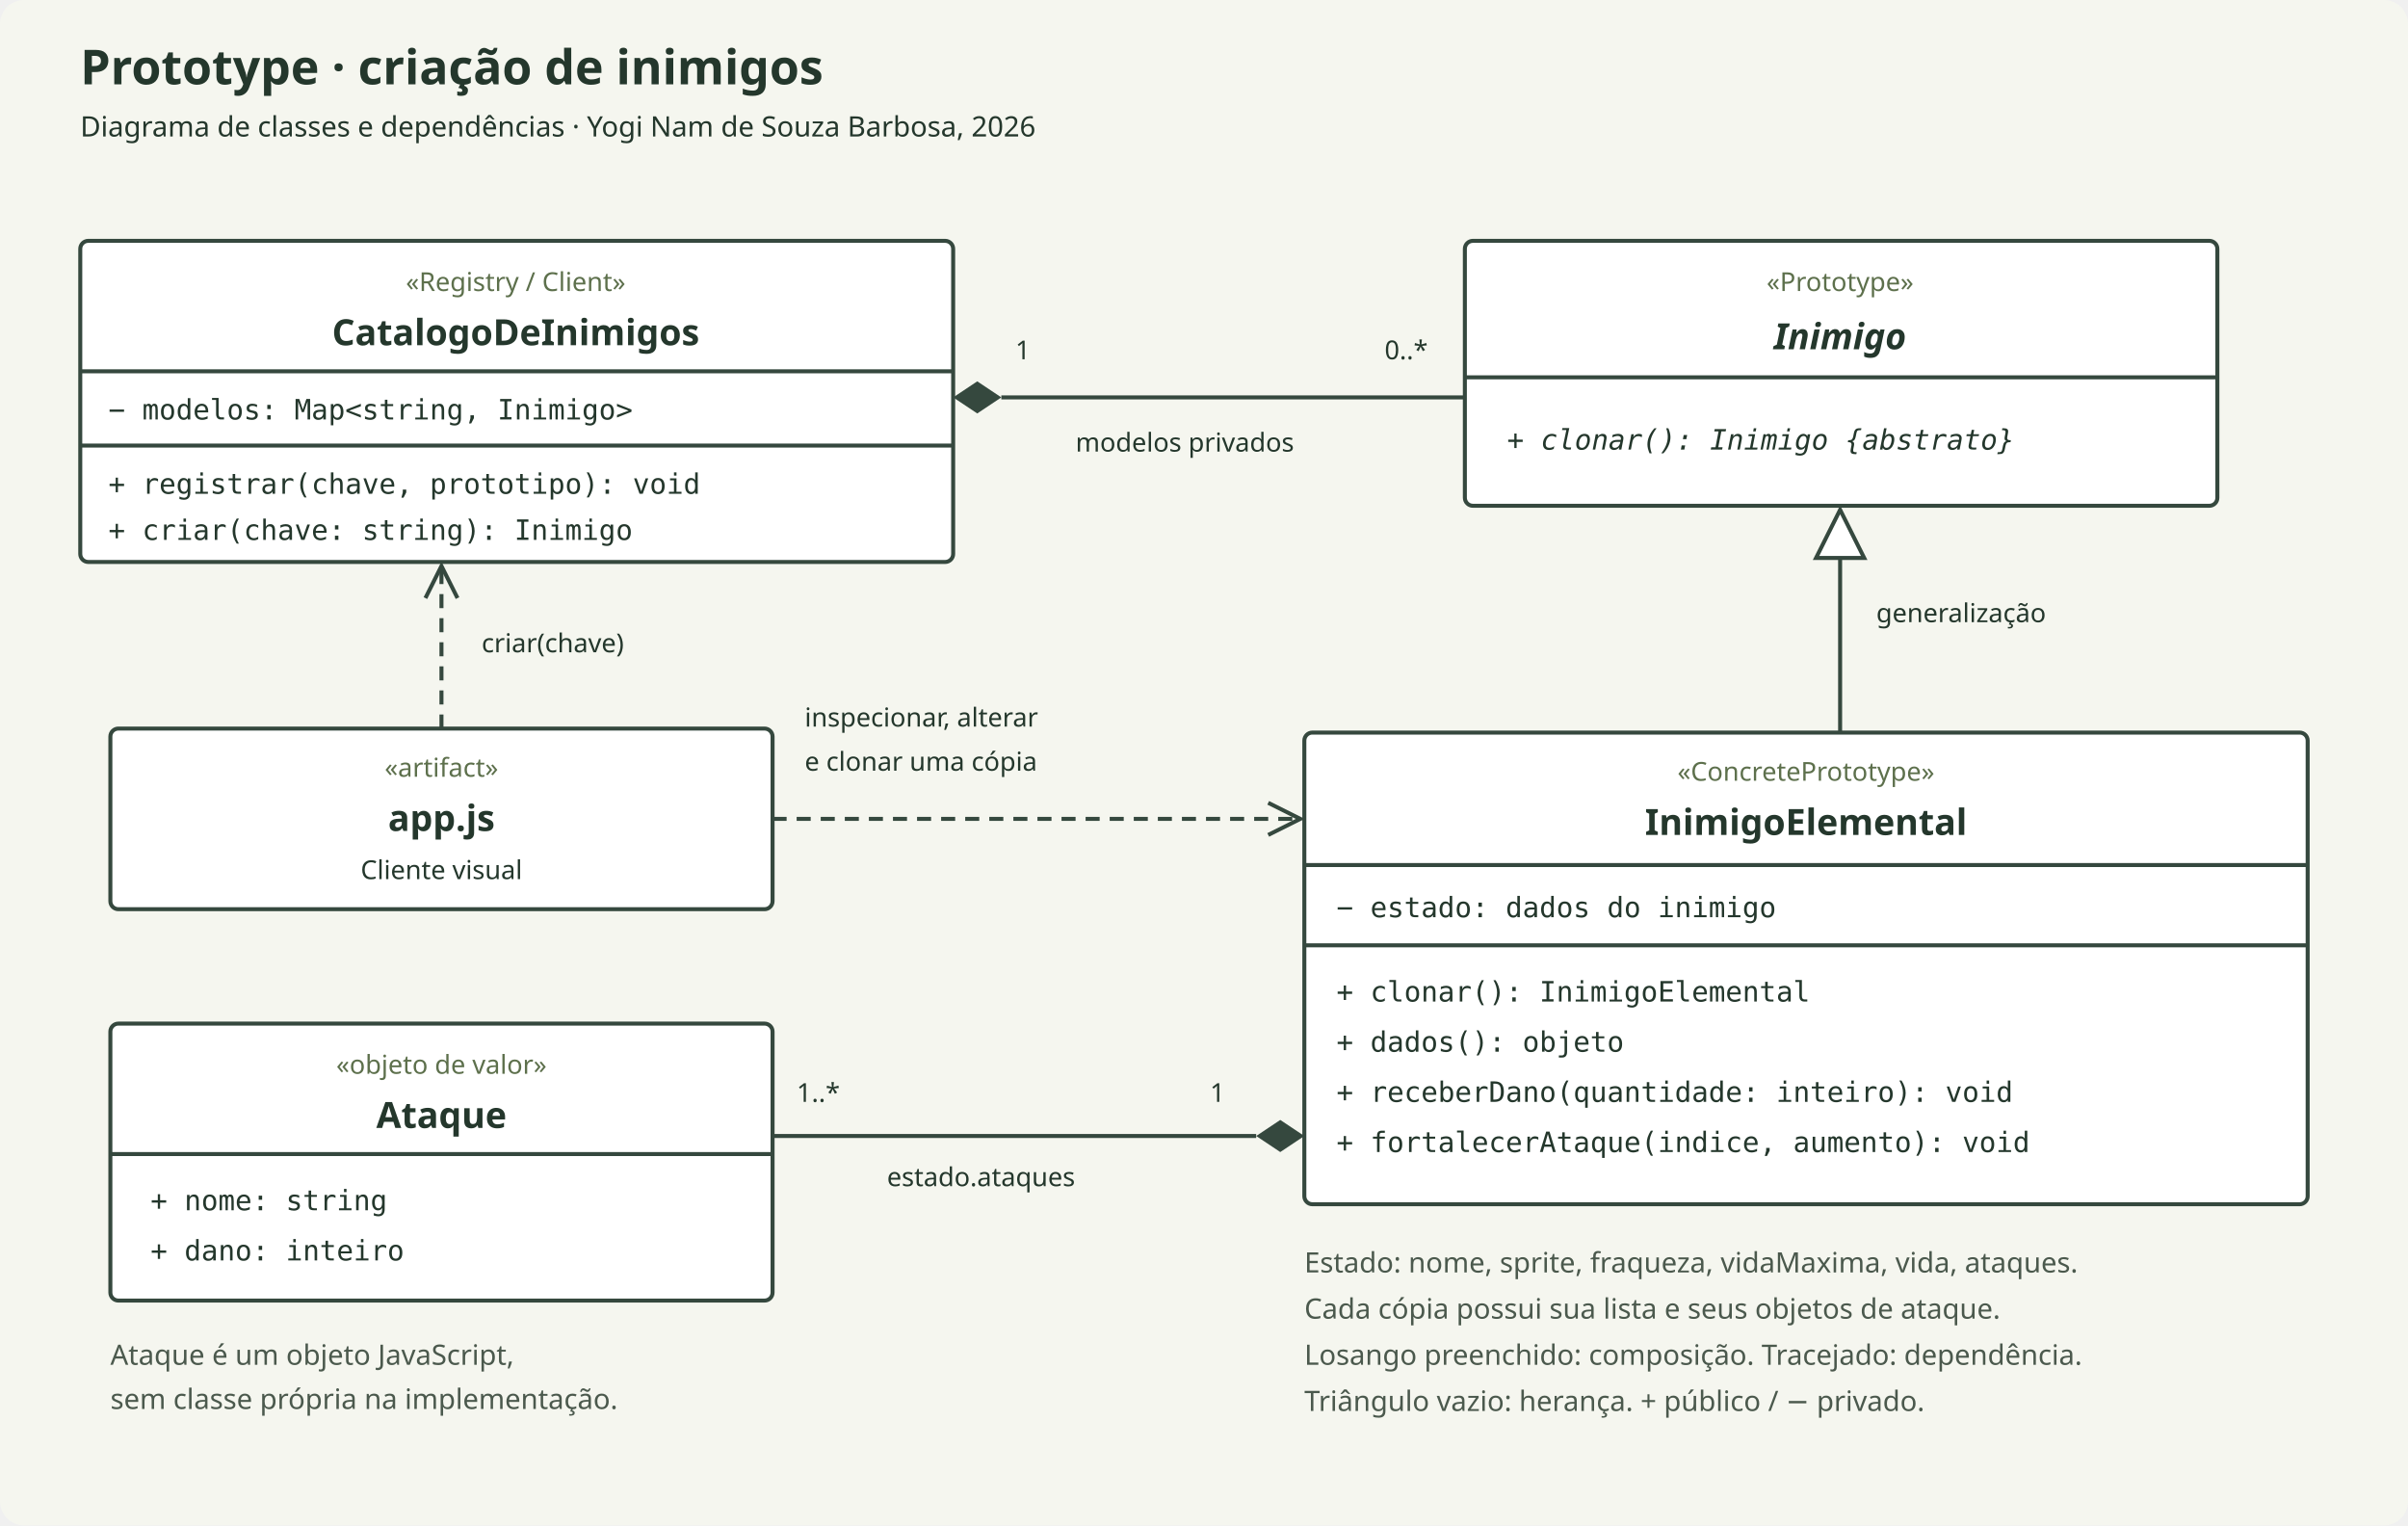
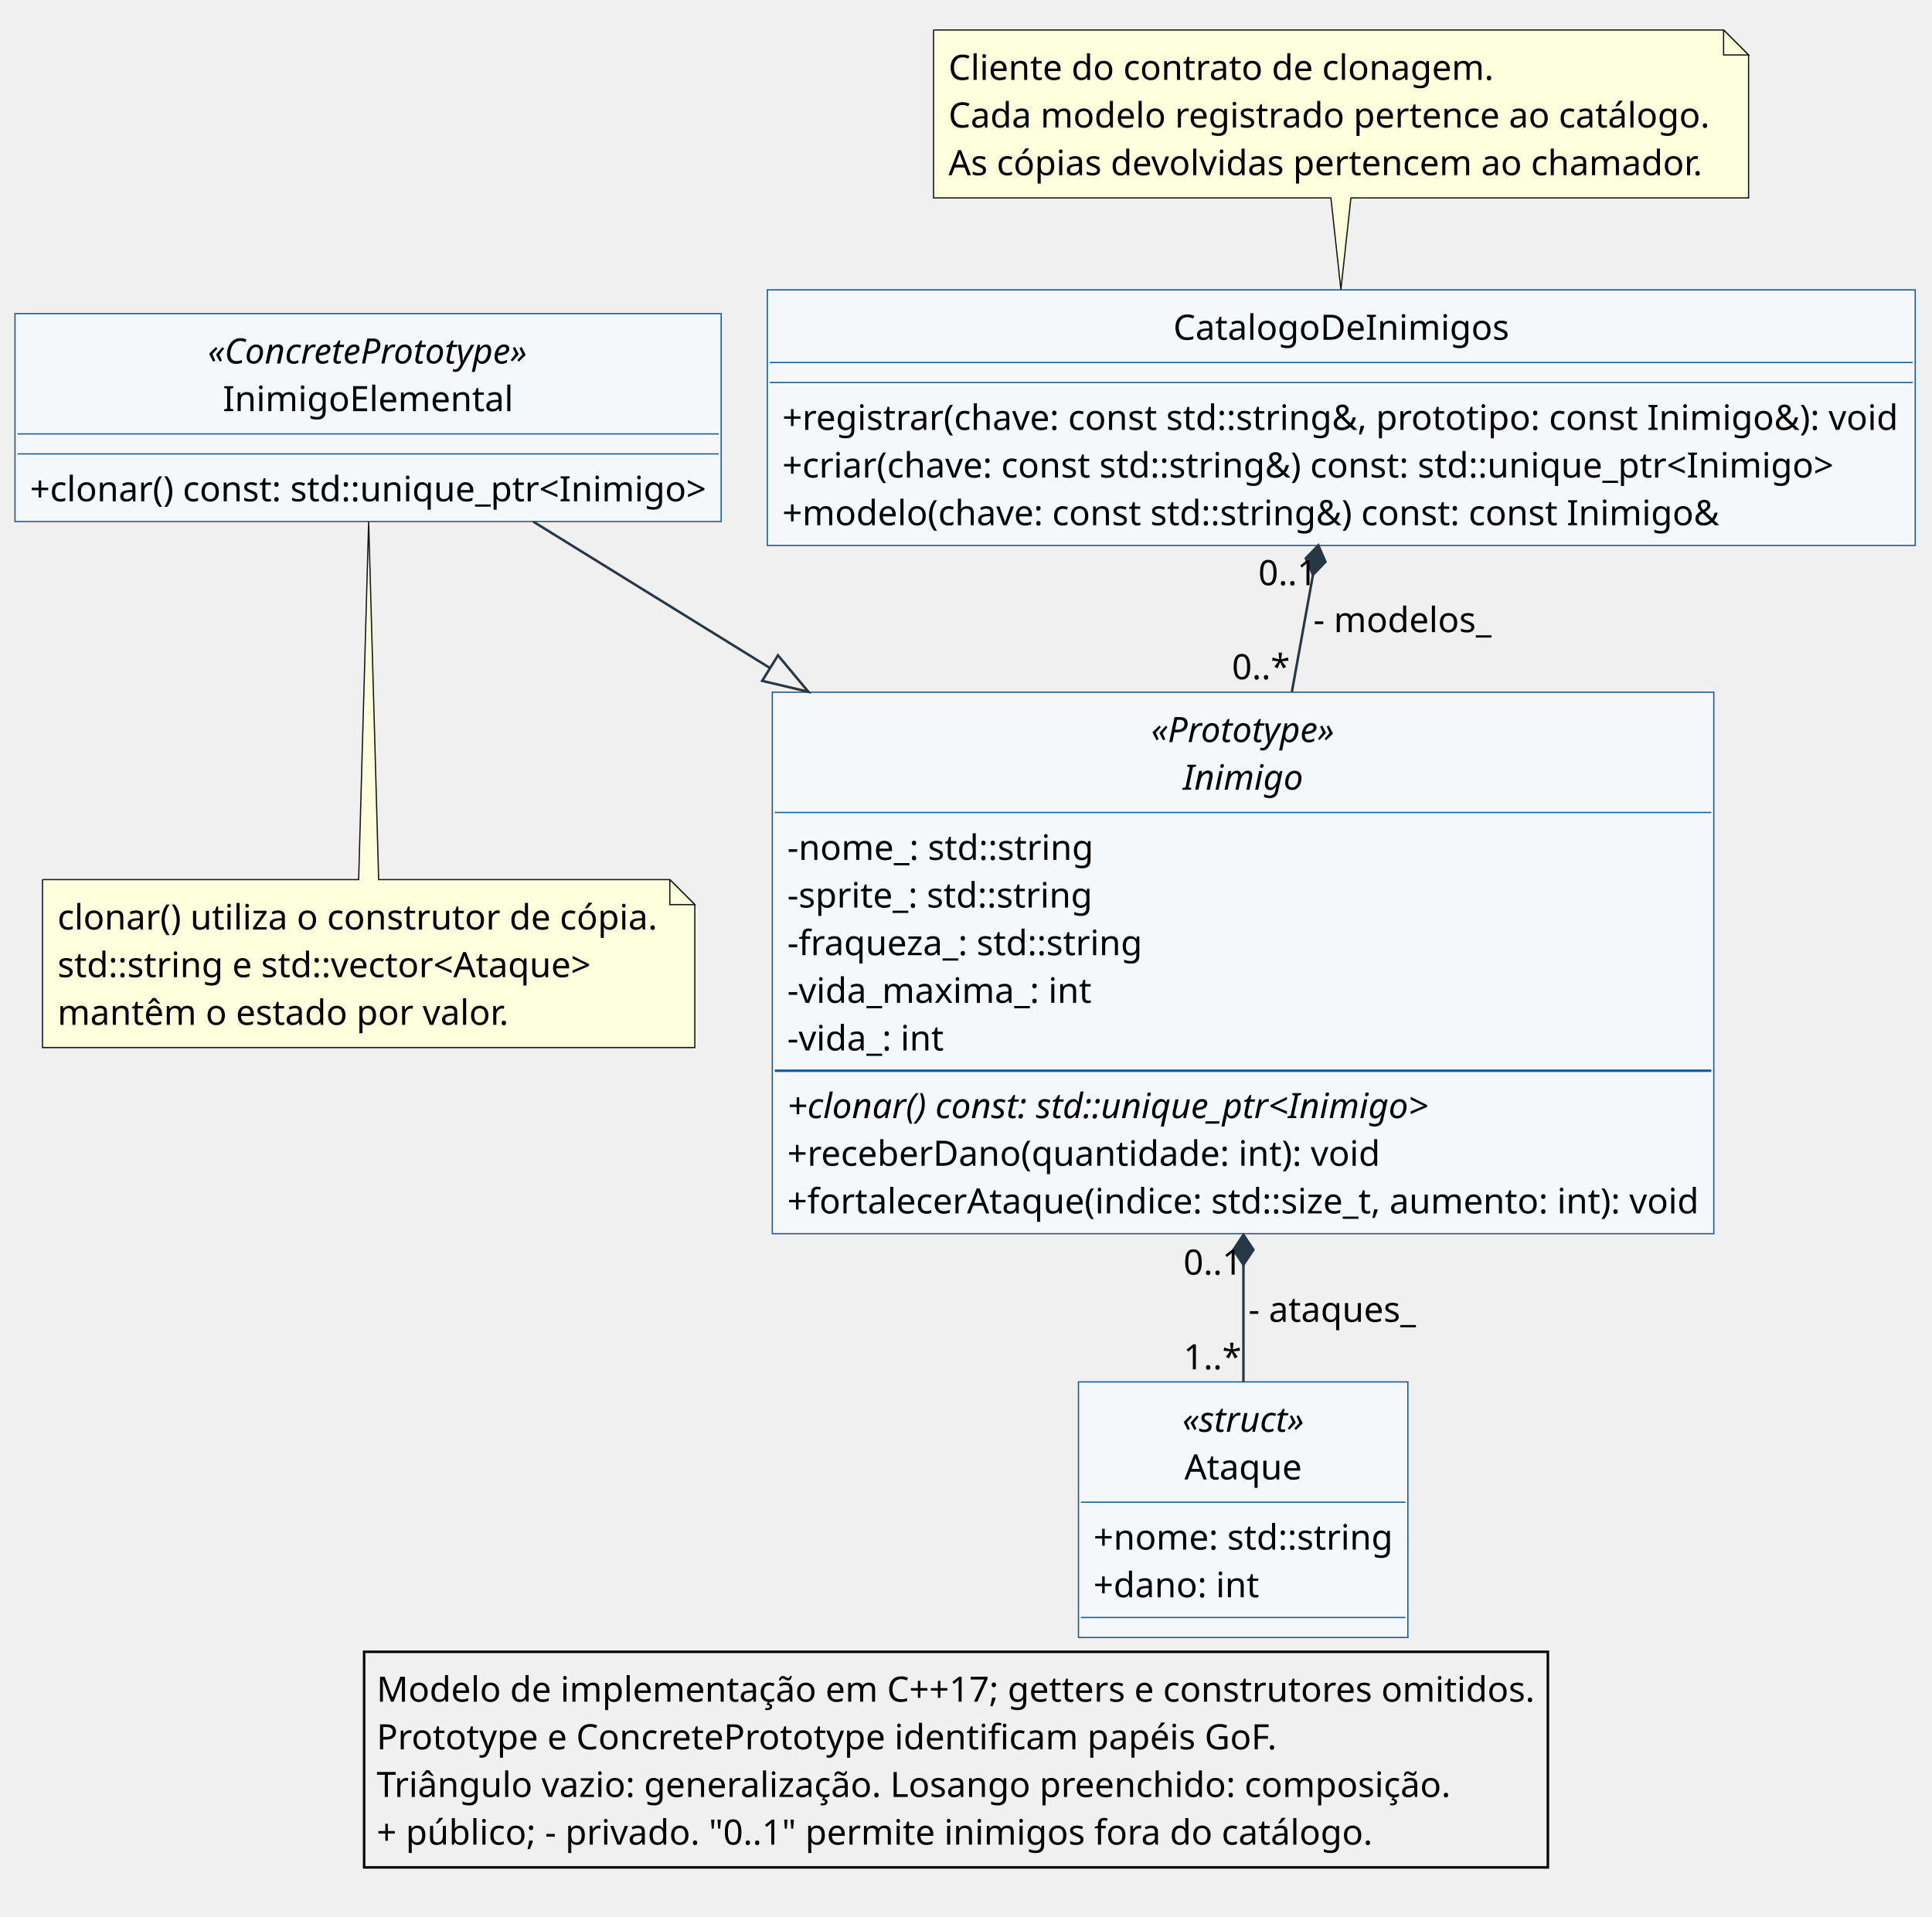
- <svg xmlns="http://www.w3.org/2000/svg" width="1200" height="760" viewBox="0 0 1200 760" role="img" aria-labelledby="title desc">
-   <defs>
-     <marker id="triangle" viewBox="0 0 14 14" refX="13" refY="7" markerWidth="14" markerHeight="14" orient="auto">
-       <path d="M1 1 L13 7 L1 13 Z" fill="#fff" stroke="#35483e" />
-     </marker>
-     <marker id="arrow" viewBox="0 0 10 10" refX="9" refY="5" markerWidth="10" markerHeight="10" orient="auto">
-       <path d="M1 1 L9 5 L1 9" fill="none" stroke="#35483e" />
-     </marker>
-     <style>text{font-family:system-ui,sans-serif;fill:#24372c} .box{fill:#fff;stroke:#35483e;stroke-width:2} .role{font-size:13px;fill:#5d704c} .name{font-size:18px;font-weight:650} .code{font-family:monospace;font-size:14px} .label{font-size:13px} .line{stroke:#35483e;stroke-width:2;fill:none} .note{font-size:14px;fill:#4b594d}</style>
-   </defs>
-   <rect width="1200" height="760" fill="#f5f6ef" rx="12" />
-   <text x="40" y="42" font-size="24" font-weight="650">Prototype · criação de inimigos</text>
-   <text x="40" y="68" font-size="14" fill="#536849">Diagrama de classes e dependências · Yogi Nam de Souza Barbosa, 2026</text>
-   <rect class="box" x="40" y="120" width="435" height="160" rx="4" />
-   <text class="role" x="257" y="145" text-anchor="middle">«Registry / Client»</text>
-   <text class="name" x="257" y="172" text-anchor="middle">CatalogoDeInimigos</text>
-   <path class="line" d="M40 185 H475 M40 222 H475" />
-   <text class="code" x="54" y="209">− modelos: Map&lt;string, Inimigo&gt;</text>
-   <text class="code" x="54" y="246">+ registrar(chave, prototipo): void</text>
-   <text class="code" x="54" y="269">+ criar(chave: string): Inimigo</text>
-   <rect class="box" x="730" y="120" width="375" height="132" rx="4" />
-   <text class="role" x="917" y="145" text-anchor="middle">«Prototype»</text>
-   <text class="name" x="917" y="174" text-anchor="middle" font-style="italic">Inimigo</text>
-   <path class="line" d="M730 188 H1105" />
-   <text class="code" x="751" y="224" font-style="italic">+ clonar(): Inimigo {abstrato}</text>
-   <path class="line" d="M499 198 H730" />
-   <path d="M475 198 L487 190 L499 198 L487 206 Z" fill="#35483e" />
-   <text class="label" x="506" y="179">1</text>
-   <text class="label" x="690" y="179">0..*</text>
-   <text class="label" x="536" y="225">modelos privados</text>
-   <rect class="box" x="650" y="365" width="500" height="235" rx="4" />
-   <text class="role" x="900" y="389" text-anchor="middle">«ConcretePrototype»</text>
-   <text class="name" x="900" y="416" text-anchor="middle">InimigoElemental</text>
-   <path class="line" d="M650 431 H1150 M650 471 H1150" />
-   <text class="code" x="666" y="457">− estado: dados do inimigo</text>
-   <text class="code" x="666" y="499">+ clonar(): InimigoElemental</text>
-   <text class="code" x="666" y="524">+ dados(): objeto</text>
-   <text class="code" x="666" y="549">+ receberDano(quantidade: inteiro): void</text>
-   <text class="code" x="666" y="574">+ fortalecerAtaque(indice, aumento): void</text>
-   <path class="line" d="M917 365 V254" marker-end="url(#triangle)" />
-   <text class="label" x="935" y="310">generalização</text>
-   <rect class="box" x="55" y="363" width="330" height="90" rx="4" />
-   <text class="role" x="220" y="387" text-anchor="middle">«artifact»</text>
-   <text class="name" x="220" y="414" text-anchor="middle">app.js</text>
-   <text class="label" x="220" y="438" text-anchor="middle">Cliente visual</text>
-   <path class="line" stroke-dasharray="7 5" d="M220 363 V282" marker-end="url(#arrow)" />
-   <text class="label" x="240" y="325">criar(chave)</text>
-   <path class="line" stroke-dasharray="7 5" d="M385 408 H648" marker-end="url(#arrow)" />
-   <text class="label" x="401" y="362">inspecionar, alterar</text>
-   <text class="label" x="401" y="384">e clonar uma cópia</text>
-   <rect class="box" x="55" y="510" width="330" height="138" rx="4" />
-   <text class="role" x="220" y="535" text-anchor="middle">«objeto de valor»</text>
-   <text class="name" x="220" y="562" text-anchor="middle">Ataque</text>
-   <path class="line" d="M55 575 H385" />
-   <text class="code" x="75" y="603">+ nome: string</text>
-   <text class="code" x="75" y="628">+ dano: inteiro</text>
-   <path class="line" d="M626 566 H385" />
-   <path d="M650 566 L638 558 L626 566 L638 574 Z" fill="#35483e" />
-   <text class="label" x="603" y="549">1</text>
-   <text class="label" x="397" y="549">1..*</text>
-   <text class="label" x="442" y="591">estado.ataques</text>
-   <text class="note" x="55" y="680">Ataque é um objeto JavaScript,</text>
-   <text class="note" x="55" y="702">sem classe própria na implementação.</text>
-   <text class="note" x="650" y="634">Estado: nome, sprite, fraqueza, vidaMaxima, vida, ataques.</text>
-   <text class="note" x="650" y="657">Cada cópia possui sua lista e seus objetos de ataque.</text>
-   <text class="note" x="650" y="680">Losango preenchido: composição. Tracejado: dependência.</text>
-   <text class="note" x="650" y="703">Triângulo vazio: herança. + público / − privado.</text>
+ <svg xmlns="http://www.w3.org/2000/svg" contentStyleType="text/css" data-diagram-type="CLASS" height="767px" preserveAspectRatio="none" style="width:773px;height:767px;background:#FFFFFF;" version="1.1" viewBox="0 0 773 767" width="773px" zoomAndPan="magnify">
+   <defs />
+   <g>
+     <g class="entity" data-entity="Inimigo" data-source-line="13" data-uid="ent0002" id="entity_Inimigo">
+       <rect fill="#F5F8FB" height="216.679" style="stroke:#135B99;stroke-width:0.5;" width="376.699" x="309" y="277" />
+       <text fill="#000000" font-family="sans-serif" font-size="14" font-style="italic" lengthAdjust="spacing" textLength="73.556" x="460.571" y="296.966">«Prototype»</text>
+       <text fill="#000000" font-family="sans-serif" font-size="14" font-style="italic" lengthAdjust="spacing" textLength="48.104" x="473.297" y="316.034">Inimigo</text>
+       <line style="stroke:#135B99;stroke-width:0.5;" x1="310" x2="684.698" y1="325.136" y2="325.136" />
+       <text fill="#000000" font-family="sans-serif" font-size="14" lengthAdjust="spacing" textLength="122.513" x="315" y="344.102">-nome_: std::string</text>
+       <text fill="#000000" font-family="sans-serif" font-size="14" lengthAdjust="spacing" textLength="122.066" x="315" y="363.17">-sprite_: std::string</text>
+       <text fill="#000000" font-family="sans-serif" font-size="14" lengthAdjust="spacing" textLength="142.45" x="315" y="382.238">-fraqueza_: std::string</text>
+       <text fill="#000000" font-family="sans-serif" font-size="14" lengthAdjust="spacing" textLength="121.743" x="315" y="401.305">-vida_maxima_: int</text>
+       <text fill="#000000" font-family="sans-serif" font-size="14" lengthAdjust="spacing" textLength="62.622" x="315" y="420.373">-vida_: int</text>
+       <line style="stroke:#135B99;stroke-width:1;" x1="310" x2="684.698" y1="428.475" y2="428.475" />
+       <text fill="#000000" font-family="sans-serif" font-size="14" font-style="italic" lengthAdjust="spacing" textLength="256.451" x="315" y="447.441">+clonar() const: std::unique_ptr&lt;Inimigo&gt;</text>
+       <text fill="#000000" font-family="sans-serif" font-size="14" lengthAdjust="spacing" textLength="237.495" x="315" y="466.509">+receberDano(quantidade: int): void</text>
+       <text fill="#000000" font-family="sans-serif" font-size="14" lengthAdjust="spacing" textLength="364.699" x="315" y="485.577">+fortalecerAtaque(indice: std::size_t, aumento: int): void</text>
+     </g>
+     <g class="entity" data-entity="InimigoElemental" data-source-line="24" data-uid="ent0003" id="entity_InimigoElemental">
+       <rect fill="#F5F8FB" height="83.204" style="stroke:#135B99;stroke-width:0.5;" width="282.549" x="6" y="125.5" />
+       <text fill="#000000" font-family="sans-serif" font-size="14" font-style="italic" lengthAdjust="spacing" textLength="128.296" x="83.127" y="145.466">«ConcretePrototype»</text>
+       <text fill="#000000" font-family="sans-serif" font-size="14" lengthAdjust="spacing" textLength="116.242" x="89.154" y="164.534">InimigoElemental</text>
+       <line style="stroke:#135B99;stroke-width:0.5;" x1="7" x2="287.549" y1="173.636" y2="173.636" />
+       <line style="stroke:#135B99;stroke-width:0.5;" x1="7" x2="287.549" y1="181.636" y2="181.636" />
+       <text fill="#000000" font-family="sans-serif" font-size="14" lengthAdjust="spacing" textLength="270.549" x="12" y="200.602">+clonar() const: std::unique_ptr&lt;Inimigo&gt;</text>
+     </g>
+     <g class="entity" data-entity="CatalogoDeInimigos" data-source-line="27" data-uid="ent0004" id="entity_CatalogoDeInimigos">
+       <rect fill="#F5F8FB" height="102.272" style="stroke:#135B99;stroke-width:0.5;" width="459.284" x="307" y="116" />
+       <text fill="#000000" font-family="sans-serif" font-size="14" lengthAdjust="spacing" textLength="134.386" x="469.45" y="135.966">CatalogoDeInimigos</text>
+       <line style="stroke:#135B99;stroke-width:0.5;" x1="308" x2="765.284" y1="145.068" y2="145.068" />
+       <line style="stroke:#135B99;stroke-width:0.5;" x1="308" x2="765.284" y1="153.068" y2="153.068" />
+       <text fill="#000000" font-family="sans-serif" font-size="14" lengthAdjust="spacing" textLength="447.284" x="313" y="172.034">+registrar(chave: const std::string&amp;, prototipo: const Inimigo&amp;): void</text>
+       <text fill="#000000" font-family="sans-serif" font-size="14" lengthAdjust="spacing" textLength="420.615" x="313" y="191.102">+criar(chave: const std::string&amp;) const: std::unique_ptr&lt;Inimigo&gt;</text>
+       <text fill="#000000" font-family="sans-serif" font-size="14" lengthAdjust="spacing" textLength="374.877" x="313" y="210.17">+modelo(chave: const std::string&amp;) const: const Inimigo&amp;</text>
+     </g>
+     <g class="entity" data-entity="Ataque" data-source-line="32" data-uid="ent0005" id="entity_Ataque">
+       <rect fill="#F5F8FB" height="102.272" style="stroke:#135B99;stroke-width:0.5;" width="131.798" x="431.5" y="553" />
+       <text fill="#000000" font-family="sans-serif" font-size="14" font-style="italic" lengthAdjust="spacing" textLength="48.72" x="473.039" y="572.966">«struct»</text>
+       <text fill="#000000" font-family="sans-serif" font-size="14" lengthAdjust="spacing" textLength="47.012" x="473.893" y="592.034">Ataque</text>
+       <line style="stroke:#135B99;stroke-width:0.5;" x1="432.5" x2="562.298" y1="601.136" y2="601.136" />
+       <text fill="#000000" font-family="sans-serif" font-size="14" lengthAdjust="spacing" textLength="119.797" x="437.5" y="620.102">+nome: std::string</text>
+       <text fill="#000000" font-family="sans-serif" font-size="14" lengthAdjust="spacing" textLength="66.304" x="437.5" y="639.17">+dano: int</text>
+       <line style="stroke:#135B99;stroke-width:0.5;" x1="432.5" x2="562.298" y1="647.272" y2="647.272" />
+     </g>
+     <g class="entity" data-entity="GMN9" data-source-line="42" data-uid="ent0010" id="entity_GMN9">
+       <path d="M17,352 L17,419.204 A0,0 0 0 0 17,419.204 L278.001,419.204 A0,0 0 0 0 278.001,419.204 L278.001,362 L268.001,352 L151.5,352 L147.5,208.722 L143.5,352 L17,352 A0,0 0 0 0 17,352" fill="#FEFFDD" style="stroke:#181818;stroke-width:0.5;" />
+       <path d="M268.001,352 L268.001,362 L278.001,362 L268.001,352" fill="#FEFFDD" style="stroke:#181818;stroke-width:0.5;" />
+       <text fill="#000000" font-family="sans-serif" font-size="14" lengthAdjust="spacing" textLength="240.001" x="23" y="371.966">clonar() utiliza o construtor de cópia.</text>
+       <text fill="#000000" font-family="sans-serif" font-size="14" lengthAdjust="spacing" textLength="213.401" x="23" y="391.034">std::string e std::vector&lt;Ataque&gt;</text>
+       <text fill="#000000" font-family="sans-serif" font-size="14" lengthAdjust="spacing" textLength="182.699" x="23" y="410.102">mantêm o estado por valor.</text>
+     </g>
+     <g class="entity" data-entity="GMN12" data-source-line="47" data-uid="ent0013" id="entity_GMN12">
+       <path d="M373.5,12 L373.5,79.204 A0,0 0 0 0 373.5,79.204 L532.5,79.204 L536.5,115.884 L540.5,79.204 L699.615,79.204 A0,0 0 0 0 699.615,79.204 L699.615,22 L689.615,12 L373.5,12 A0,0 0 0 0 373.5,12" fill="#FEFFDD" style="stroke:#181818;stroke-width:0.5;" />
+       <path d="M689.615,12 L689.615,22 L699.615,22 L689.615,12" fill="#FEFFDD" style="stroke:#181818;stroke-width:0.5;" />
+       <text fill="#000000" font-family="sans-serif" font-size="14" lengthAdjust="spacing" textLength="218.427" x="379.5" y="31.966">Cliente do contrato de clonagem.</text>
+       <text fill="#000000" font-family="sans-serif" font-size="14" lengthAdjust="spacing" textLength="305.115" x="379.5" y="51.034">Cada modelo registrado pertence ao catálogo.</text>
+       <text fill="#000000" font-family="sans-serif" font-size="14" lengthAdjust="spacing" textLength="304.121" x="379.5" y="70.102">As cópias devolvidas pertencem ao chamador.</text>
+     </g>
+     <g class="link" data-entity-1="InimigoElemental" data-entity-2="Inimigo" data-uid="lnk6" id="link_InimigoElemental_Inimigo">
+       <polygon fill="none" points="323.425,276.822,311.274,262.25,304.961,272.456,323.425,276.822" style="stroke:#263746;stroke-width:1;" />
+       <path d="M213.332,208.722 C244.818,228.198 268.844,243.06 308.117,267.353" fill="none" style="stroke:#263746;stroke-width:1;" />
+     </g>
+     <g class="link" data-entity-1="CatalogoDeInimigos" data-entity-2="Inimigo" data-uid="lnk7" id="link_CatalogoDeInimigos_Inimigo">
+       <polygon fill="#263746" points="527.455,218.214,522.454,223.409,525.327,230.024,530.327,224.828,527.455,218.214" style="stroke:#263746;stroke-width:1;" />
+       <path d="M525.327,230.024 C522.154,247.637 520.585,256.35 516.893,276.845" fill="none" style="stroke:#263746;stroke-width:1;" />
+       <text fill="#000000" font-family="sans-serif" font-size="14" lengthAdjust="spacing" textLength="71.218" x="525.5" y="252.966">- modelos_</text>
+       <text fill="#000000" font-family="sans-serif" font-size="14" lengthAdjust="spacing" textLength="23.226" x="492.893" y="271.811">0..*</text>
+       <text fill="#000000" font-family="sans-serif" font-size="14" lengthAdjust="spacing" textLength="23.52" x="503.455" y="234.18">0..1</text>
+     </g>
+     <g class="link" data-entity-1="Inimigo" data-entity-2="Ataque" data-uid="lnk8" id="link_Inimigo_Ataque">
+       <polygon fill="#263746" points="497.5,494.116,493.5,500.116,497.5,506.116,501.5,500.116,497.5,494.116" style="stroke:#263746;stroke-width:1;" />
+       <path d="M497.5,506.116 C497.5,526.704 497.5,535.322 497.5,552.993" fill="none" style="stroke:#263746;stroke-width:1;" />
+       <text fill="#000000" font-family="sans-serif" font-size="14" lengthAdjust="spacing" textLength="66.99" x="499.5" y="528.966">- ataques_</text>
+       <text fill="#000000" font-family="sans-serif" font-size="14" lengthAdjust="spacing" textLength="23.226" x="473.5" y="547.959">1..*</text>
+       <text fill="#000000" font-family="sans-serif" font-size="14" lengthAdjust="spacing" textLength="23.52" x="473.5" y="510.082">0..1</text>
+     </g>
+     <g class="legend" data-source-line="51">
+       <rect fill="none" height="86.272" style="stroke:#000000;stroke-width:1;" width="473.622" x="145.689" y="661" />
+       <text fill="#000000" font-family="sans-serif" font-size="14" lengthAdjust="spacing" textLength="463.622" x="150.689" y="680.966">Modelo de implementação em C++17; getters e construtores omitidos.</text>
+       <text fill="#000000" font-family="sans-serif" font-size="14" lengthAdjust="spacing" textLength="361.801" x="150.689" y="700.034">Prototype e ConcretePrototype identificam papéis GoF.</text>
+       <text fill="#000000" font-family="sans-serif" font-size="14" lengthAdjust="spacing" textLength="430.974" x="150.689" y="719.102">Triângulo vazio: generalização. Losango preenchido: composição.</text>
+       <text fill="#000000" font-family="sans-serif" font-size="14" lengthAdjust="spacing" textLength="398.76" x="150.689" y="738.17">+ público; - privado. "0..1" permite inimigos fora do catálogo.</text>
+     </g>
+   </g>
</svg>
